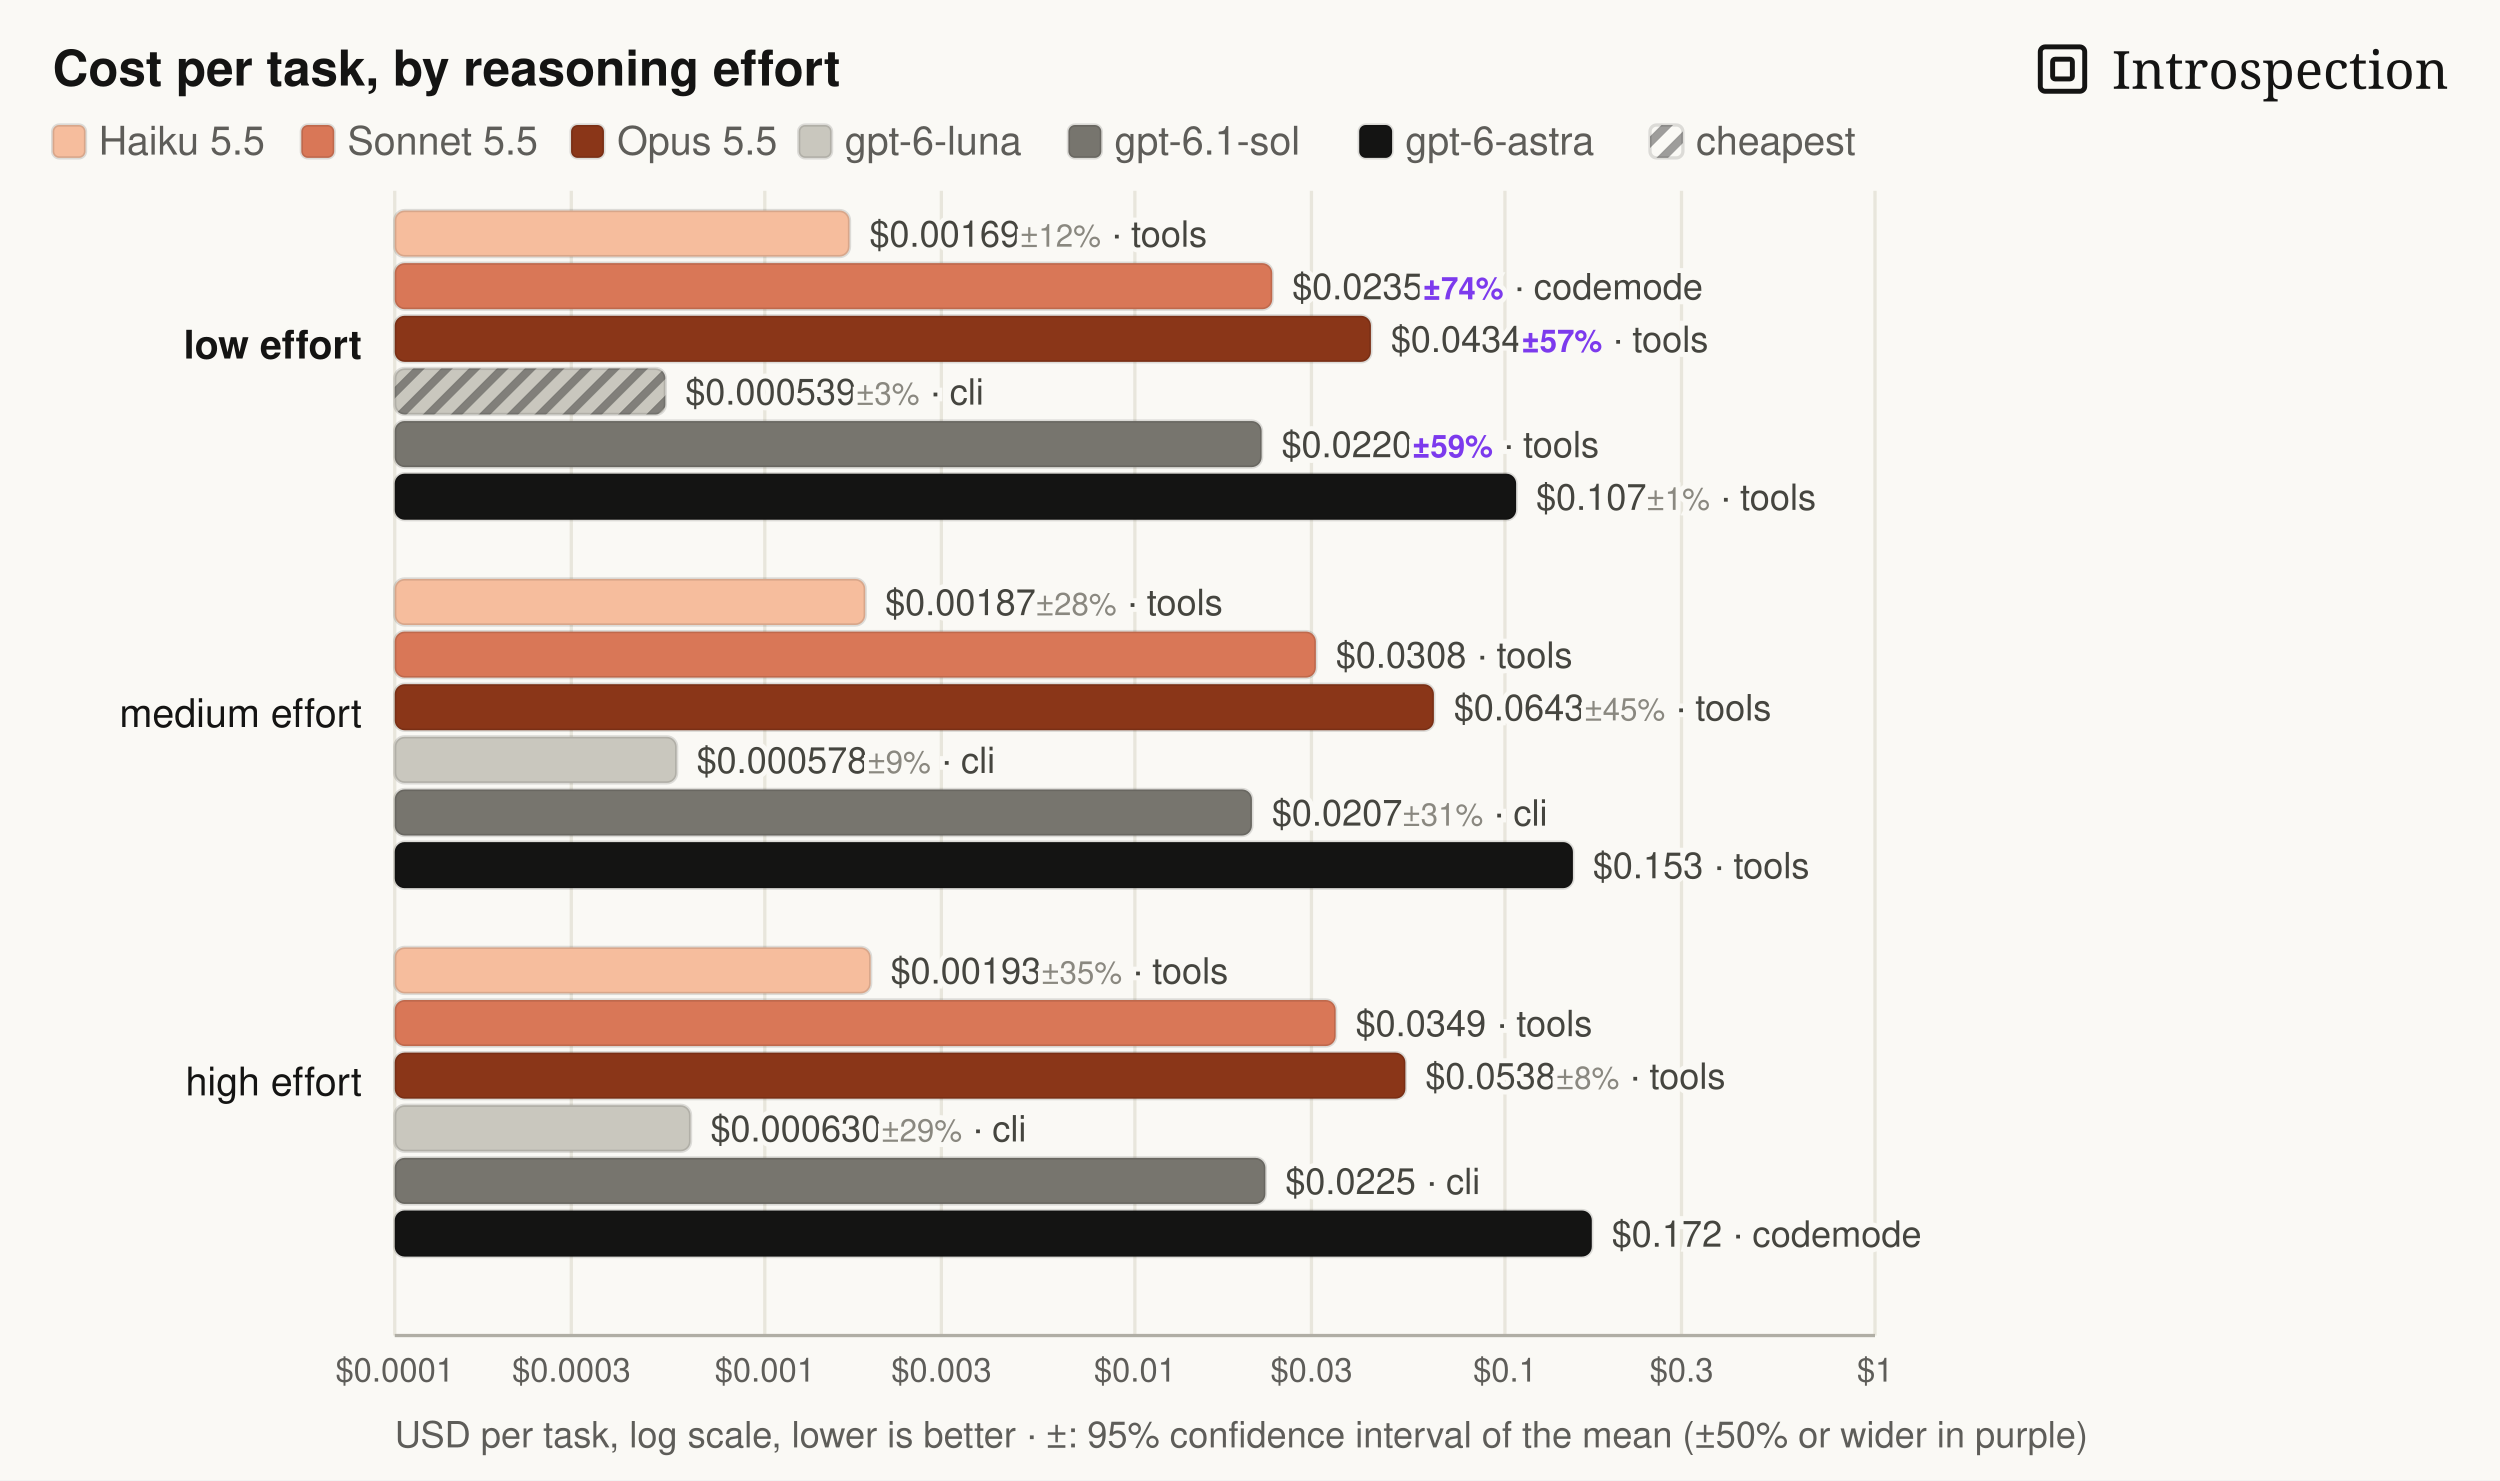
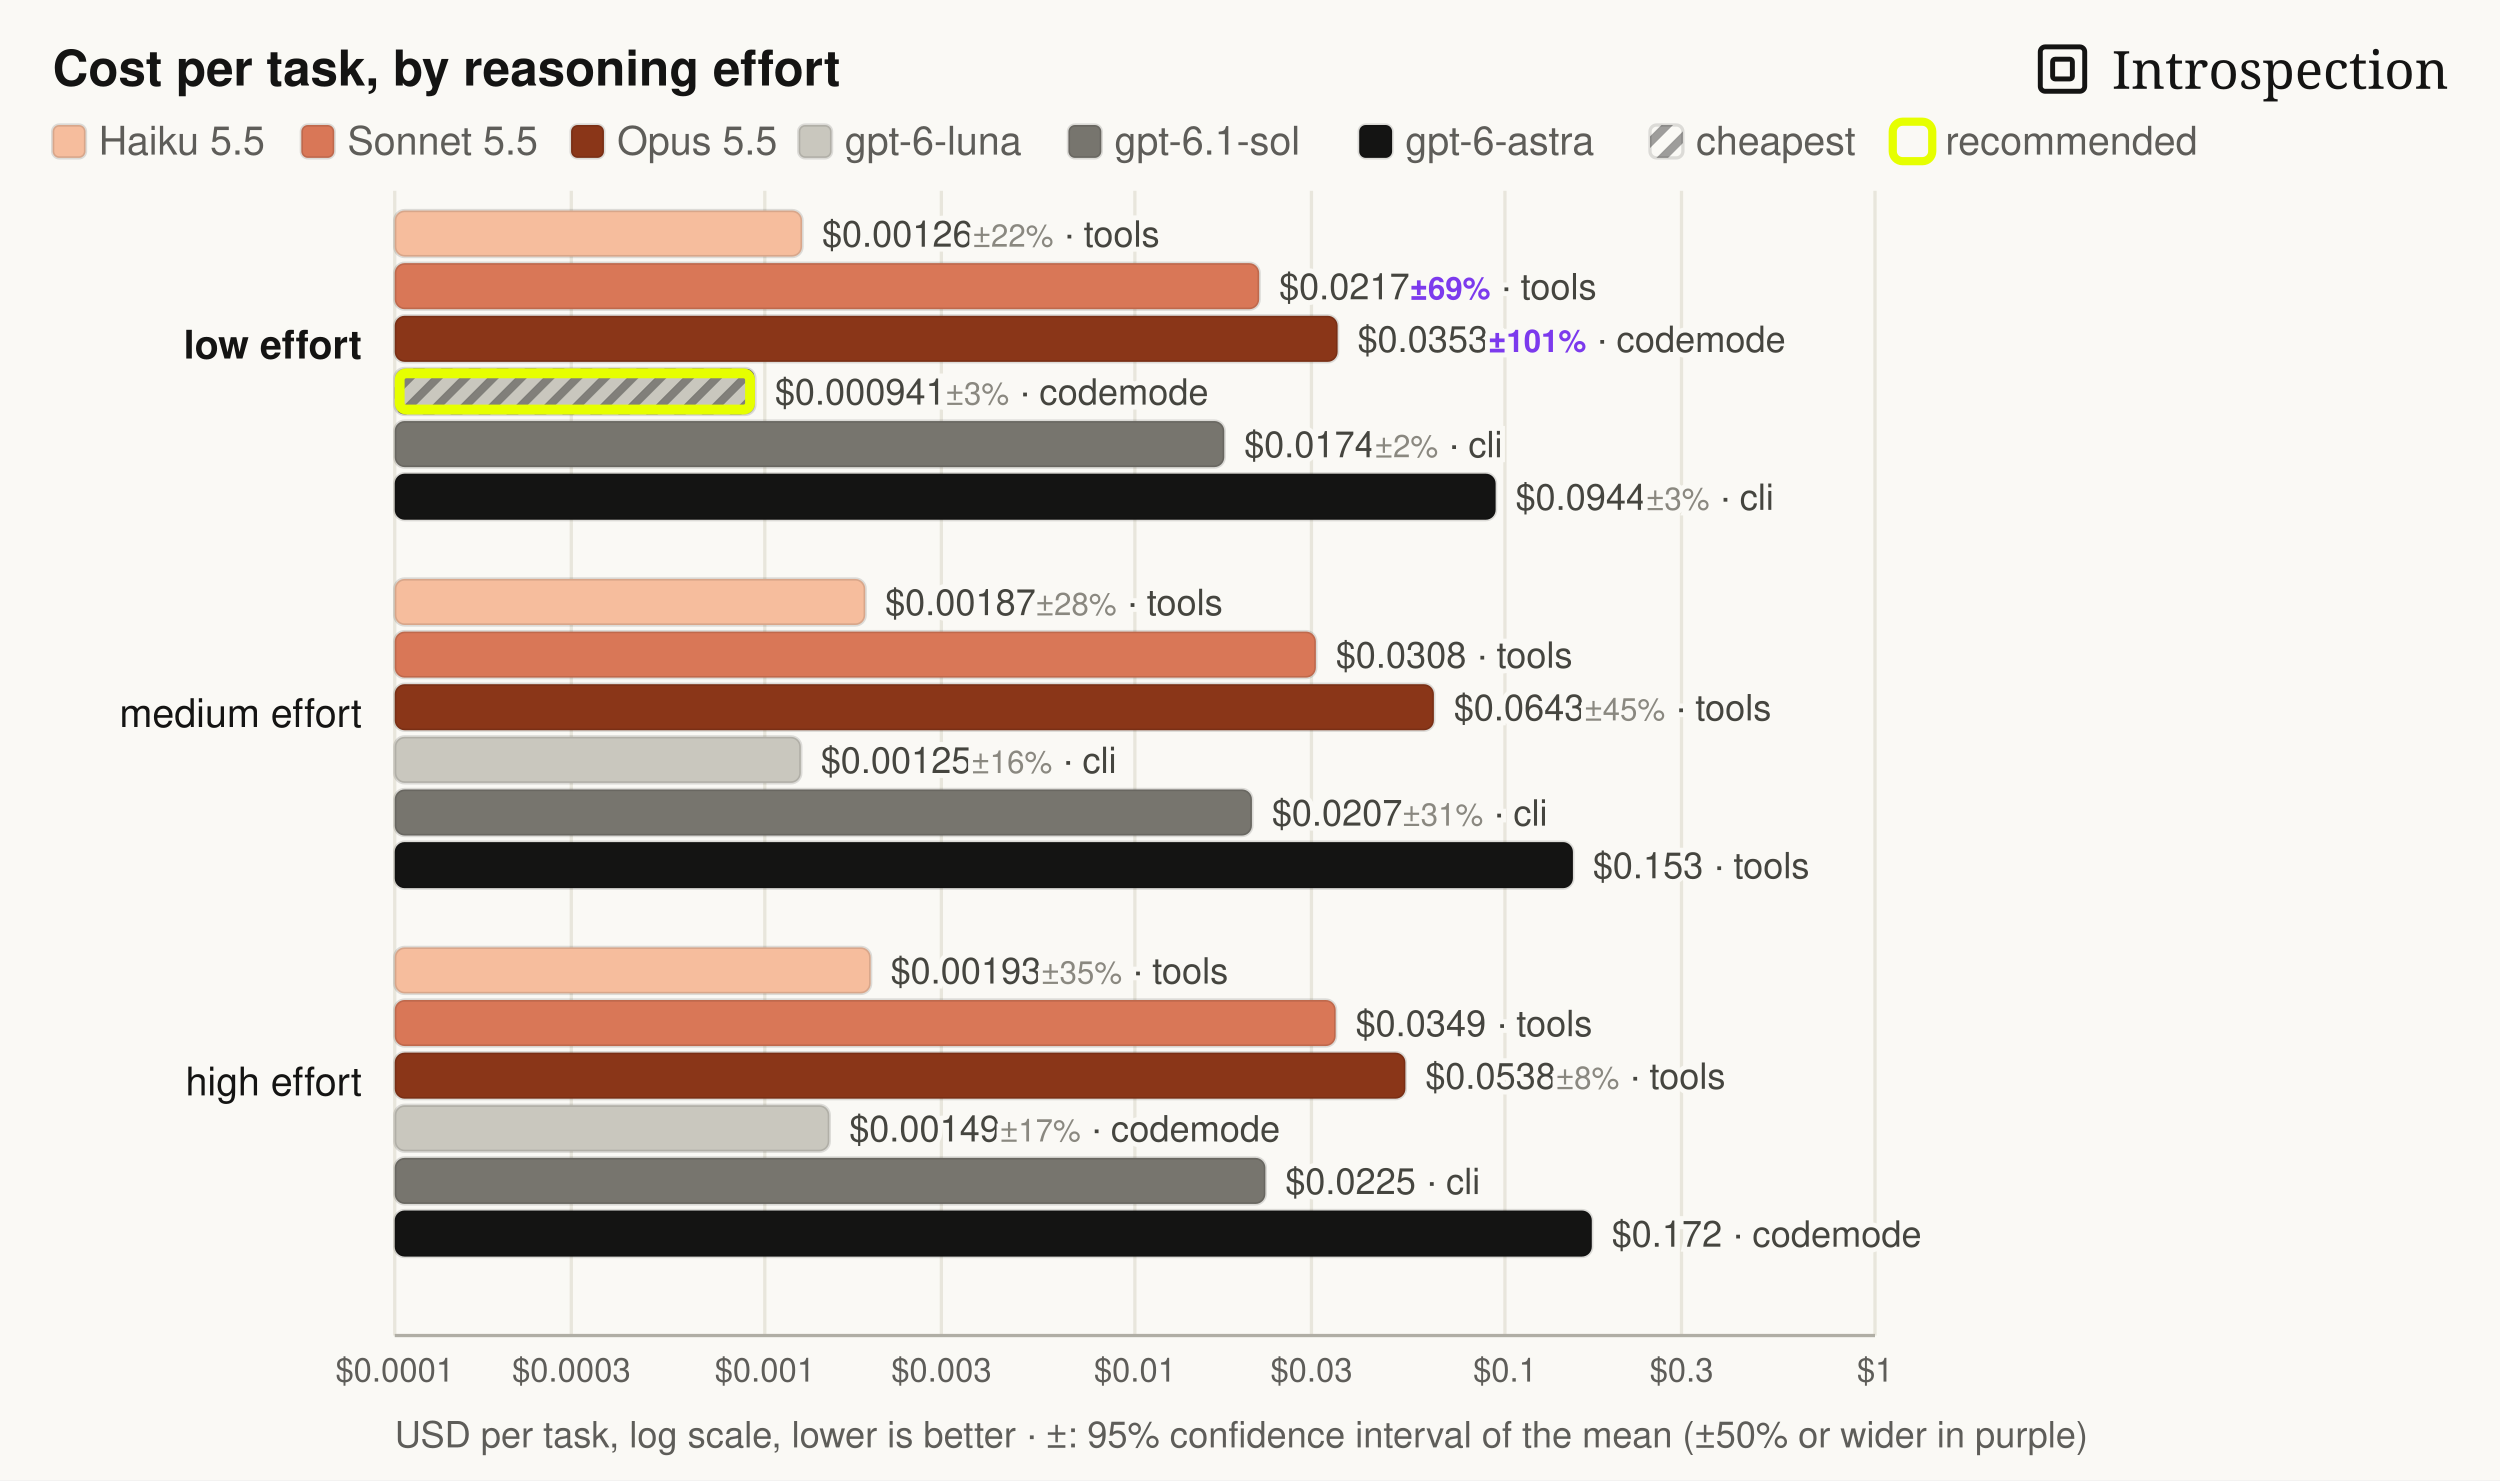
<svg xmlns="http://www.w3.org/2000/svg" width="760" height="450" viewBox="0 0 760 450" font-family="-apple-system, Segoe UI, Helvetica, Arial, sans-serif">
  <defs>
    <pattern id="win-light" patternUnits="userSpaceOnUse" width="6" height="6" patternTransform="rotate(45)">
      <rect width="2.5" height="6" fill="#141413" opacity="0.4" />
    </pattern>
    <pattern id="win-dark" patternUnits="userSpaceOnUse" width="6" height="6" patternTransform="rotate(45)">
      <rect width="2.5" height="6" fill="#ffffff" opacity="0.6" />
    </pattern>
  </defs>
  <rect width="760" height="450" fill="#faf9f5" />
  <text x="16" y="26" font-size="15" font-weight="600" fill="#141413">Cost per task, by reasoning effort</text>
  <g transform="translate(618 12) scale(0.75)" fill="none" stroke="#141413" stroke-width="2" stroke-linecap="round" stroke-linejoin="round">
    <rect x="3" y="3" width="18" height="18" rx="2" />
    <rect x="8" y="8" width="8" height="8" rx="1" />
  </g>
  <text x="642" y="27" font-size="16" font-family="Georgia, serif" fill="#141413">Introspection</text>
  <rect x="16" y="38" width="10" height="10" rx="2" fill="#f6bd9d" stroke="#0000001f" />
  <text x="30" y="47" font-size="12" fill="#5e5d59">Haiku 5.5</text>
  <rect x="91.6" y="38" width="10" height="10" rx="2" fill="#d97757" stroke="#0000001f" />
  <text x="105.6" y="47" font-size="12" fill="#5e5d59">Sonnet 5.5</text>
  <rect x="173.6" y="38" width="10" height="10" rx="2" fill="#8a3618" stroke="#0000001f" />
  <text x="187.6" y="47" font-size="12" fill="#5e5d59">Opus 5.5</text>
  <rect x="242.8" y="38" width="10" height="10" rx="2" fill="#c9c7be" stroke="#0000001f" />
  <text x="256.8" y="47" font-size="12" fill="#5e5d59">gpt-6-luna</text>
  <rect x="324.8" y="38" width="10" height="10" rx="2" fill="#77756e" stroke="#0000001f" />
  <text x="338.8" y="47" font-size="12" fill="#5e5d59">gpt-6.1-sol</text>
  <rect x="413.2" y="38" width="10" height="10" rx="2" fill="#141413" stroke="#0000001f" />
  <text x="427.2" y="47" font-size="12" fill="#5e5d59">gpt-6-astra</text>
  <rect x="501.6" y="38" width="10" height="10" rx="2" fill="url(#win-light)" stroke="#0000001f" />
  <text x="515.6" y="47" font-size="12" fill="#5e5d59">cheapest</text>
+   <rect x="575.4" y="37" width="12" height="12" rx="3" fill="none" stroke="#e6ff00" stroke-width="2.5" />
+   <text x="591.4" y="47" font-size="12" fill="#5e5d59">recommended</text>
  <line x1="120" y1="58" x2="120" y2="406" stroke="#e8e6dc" />
  <text x="120" y="420" font-size="10" text-anchor="middle" fill="#5e5d59">$0.0001</text>
  <line x1="173.676" y1="58" x2="173.676" y2="406" stroke="#e8e6dc" />
  <text x="173.676" y="420" font-size="10" text-anchor="middle" fill="#5e5d59">$0.0003</text>
  <line x1="232.5" y1="58" x2="232.5" y2="406" stroke="#e8e6dc" />
  <text x="232.5" y="420" font-size="10" text-anchor="middle" fill="#5e5d59">$0.001</text>
  <line x1="286.176" y1="58" x2="286.176" y2="406" stroke="#e8e6dc" />
  <text x="286.176" y="420" font-size="10" text-anchor="middle" fill="#5e5d59">$0.003</text>
  <line x1="345" y1="58" x2="345" y2="406" stroke="#e8e6dc" />
  <text x="345" y="420" font-size="10" text-anchor="middle" fill="#5e5d59">$0.01</text>
  <line x1="398.676" y1="58" x2="398.676" y2="406" stroke="#e8e6dc" />
  <text x="398.676" y="420" font-size="10" text-anchor="middle" fill="#5e5d59">$0.03</text>
  <line x1="457.5" y1="58" x2="457.5" y2="406" stroke="#e8e6dc" />
  <text x="457.5" y="420" font-size="10" text-anchor="middle" fill="#5e5d59">$0.1</text>
  <line x1="511.176" y1="58" x2="511.176" y2="406" stroke="#e8e6dc" />
  <text x="511.176" y="420" font-size="10" text-anchor="middle" fill="#5e5d59">$0.3</text>
  <line x1="570" y1="58" x2="570" y2="406" stroke="#e8e6dc" />
  <text x="570" y="420" font-size="10" text-anchor="middle" fill="#5e5d59">$1</text>
  <line x1="120" y1="406" x2="570" y2="406" stroke="#b0aea5" />
  <text x="110" y="109" font-size="12" text-anchor="end" fill="#141413" font-weight="600">low effort</text>
-   <rect x="120" y="64" width="138.252" height="14" rx="3" fill="#f6bd9d" stroke="#0000001f" data-href="https://artificialanalysis.ai/models/claude-haiku-5-5" />
-   <text x="264.252" y="75" font-size="11" stroke="#faf9f5" stroke-width="3" paint-order="stroke" fill="#45453f">$0.00169<tspan font-size="9.5" fill="#8a8880"> ±12%</tspan> · tools</text>
-   <rect x="120" y="80" width="266.763" height="14" rx="3" fill="#d97757" stroke="#0000001f" data-href="https://artificialanalysis.ai/models/claude-sonnet-5-5" />
-   <text x="392.763" y="91" font-size="11" stroke="#faf9f5" stroke-width="3" paint-order="stroke" fill="#45453f">$0.0235<tspan font-size="9.5" fill="#7c3aed" font-weight="600"> ±74%</tspan> · codemode</text>
-   <rect x="120" y="96" width="296.756" height="14" rx="3" fill="#8a3618" stroke="#0000001f" data-href="https://artificialanalysis.ai/models/claude-opus-5-5" />
-   <text x="422.756" y="107" font-size="11" stroke="#faf9f5" stroke-width="3" paint-order="stroke" fill="#45453f">$0.0434<tspan font-size="9.5" fill="#7c3aed" font-weight="600"> ±57%</tspan> · tools</text>
-   <rect x="120" y="112" width="82.271" height="14" rx="3" fill="#c9c7be" stroke="#0000001f" data-href="https://artificialanalysis.ai/models/gpt-6-luna" />
-   <rect x="120" y="112" width="82.271" height="14" rx="3" fill="url(#win-light)" pointer-events="none" />
-   <text x="208.271" y="123" font-size="11" stroke="#faf9f5" stroke-width="3" paint-order="stroke" fill="#45453f">$0.000539<tspan font-size="9.5" fill="#8a8880"> ±3%</tspan> · cli</text>
-   <rect x="120" y="128" width="263.531" height="14" rx="3" fill="#77756e" stroke="#0000001f" data-href="https://artificialanalysis.ai/models/gpt-6-1-sol" />
-   <text x="389.531" y="139" font-size="11" stroke="#faf9f5" stroke-width="3" paint-order="stroke" fill="#45453f">$0.0220<tspan font-size="9.5" fill="#7c3aed" font-weight="600"> ±59%</tspan> · tools</text>
-   <rect x="120" y="144" width="340.901" height="14" rx="3" fill="#141413" stroke="#0000001f" data-href="https://artificialanalysis.ai/models/gpt-6-astra" />
-   <text x="466.901" y="155" font-size="11" stroke="#faf9f5" stroke-width="3" paint-order="stroke" fill="#45453f">$0.107<tspan font-size="9.5" fill="#8a8880"> ±1%</tspan> · tools</text>
+   <rect x="120" y="64" width="123.828" height="14" rx="3" fill="#f6bd9d" stroke="#0000001f" data-href="https://artificialanalysis.ai/models/claude-haiku-5-5" />
+   <text x="249.828" y="75" font-size="11" stroke="#faf9f5" stroke-width="3" paint-order="stroke" fill="#45453f">$0.00126<tspan font-size="9.5" fill="#8a8880"> ±22%</tspan> · tools</text>
+   <rect x="120" y="80" width="262.789" height="14" rx="3" fill="#d97757" stroke="#0000001f" data-href="https://artificialanalysis.ai/models/claude-sonnet-5-5" />
+   <text x="388.789" y="91" font-size="11" stroke="#faf9f5" stroke-width="3" paint-order="stroke" fill="#45453f">$0.0217<tspan font-size="9.5" fill="#7c3aed" font-weight="600"> ±69%</tspan> · tools</text>
+   <rect x="120" y="96" width="286.636" height="14" rx="3" fill="#8a3618" stroke="#0000001f" data-href="https://artificialanalysis.ai/models/claude-opus-5-5" />
+   <text x="412.636" y="107" font-size="11" stroke="#faf9f5" stroke-width="3" paint-order="stroke" fill="#45453f">$0.0353<tspan font-size="9.5" fill="#7c3aed" font-weight="600"> ±101%</tspan> · codemode</text>
+   <rect x="120" y="112" width="109.51" height="14" rx="3" fill="#c9c7be" stroke="#0000001f" data-href="https://artificialanalysis.ai/models/gpt-6-luna" />
+   <rect x="120" y="112" width="109.51" height="14" rx="3" fill="url(#win-light)" pointer-events="none" />
+   <rect x="121.5" y="113.5" width="106.51" height="11" rx="2" fill="none" stroke="#e6ff00" stroke-width="3" pointer-events="none" />
+   <text x="235.51" y="123" font-size="11" stroke="#faf9f5" stroke-width="3" paint-order="stroke" fill="#45453f">$0.000941<tspan font-size="9.5" fill="#8a8880"> ±3%</tspan> · codemode</text>
+   <rect x="120" y="128" width="252.176" height="14" rx="3" fill="#77756e" stroke="#0000001f" data-href="https://artificialanalysis.ai/models/gpt-6-1-sol" />
+   <text x="378.176" y="139" font-size="11" stroke="#faf9f5" stroke-width="3" paint-order="stroke" fill="#45453f">$0.0174<tspan font-size="9.5" fill="#8a8880"> ±2%</tspan> · cli</text>
+   <rect x="120" y="144" width="334.668" height="14" rx="3" fill="#141413" stroke="#0000001f" data-href="https://artificialanalysis.ai/models/gpt-6-astra" />
+   <text x="460.668" y="155" font-size="11" stroke="#faf9f5" stroke-width="3" paint-order="stroke" fill="#45453f">$0.0944<tspan font-size="9.5" fill="#8a8880"> ±3%</tspan> · cli</text>
  <text x="110" y="221" font-size="12" text-anchor="end" fill="#141413" font-weight="400">medium effort</text>
  <rect x="120" y="176" width="143.021" height="14" rx="3" fill="#f6bd9d" stroke="#0000001f" data-href="https://artificialanalysis.ai/models/claude-haiku-5-5" />
  <text x="269.021" y="187" font-size="11" stroke="#faf9f5" stroke-width="3" paint-order="stroke" fill="#45453f">$0.00187<tspan font-size="9.5" fill="#8a8880"> ±28%</tspan> · tools</text>
  <rect x="120" y="192" width="280.025" height="14" rx="3" fill="#d97757" stroke="#0000001f" data-href="https://artificialanalysis.ai/models/claude-sonnet-5-5" />
  <text x="406.025" y="203" font-size="11" stroke="#faf9f5" stroke-width="3" paint-order="stroke" fill="#45453f">$0.0308 · tools</text>
  <rect x="120" y="208" width="315.901" height="14" rx="3" fill="#8a3618" stroke="#0000001f" data-href="https://artificialanalysis.ai/models/claude-opus-5-5" />
  <text x="441.901" y="219" font-size="11" stroke="#faf9f5" stroke-width="3" paint-order="stroke" fill="#45453f">$0.0643<tspan font-size="9.5" fill="#8a8880"> ±45%</tspan> · tools</text>
-   <rect x="120" y="224" width="85.708" height="14" rx="3" fill="#c9c7be" stroke="#0000001f" data-href="https://artificialanalysis.ai/models/gpt-6-luna" />
-   <text x="211.708" y="235" font-size="11" stroke="#faf9f5" stroke-width="3" paint-order="stroke" fill="#45453f">$0.000578<tspan font-size="9.5" fill="#8a8880"> ±9%</tspan> · cli</text>
+   <rect x="120" y="224" width="123.457" height="14" rx="3" fill="#c9c7be" stroke="#0000001f" data-href="https://artificialanalysis.ai/models/gpt-6-luna" />
+   <text x="249.457" y="235" font-size="11" stroke="#faf9f5" stroke-width="3" paint-order="stroke" fill="#45453f">$0.00125<tspan font-size="9.5" fill="#8a8880"> ±16%</tspan> · cli</text>
  <rect x="120" y="240" width="260.585" height="14" rx="3" fill="#77756e" stroke="#0000001f" data-href="https://artificialanalysis.ai/models/gpt-6-1-sol" />
  <text x="386.585" y="251" font-size="11" stroke="#faf9f5" stroke-width="3" paint-order="stroke" fill="#45453f">$0.0207<tspan font-size="9.5" fill="#8a8880"> ±31%</tspan> · cli</text>
  <rect x="120" y="256" width="358.163" height="14" rx="3" fill="#141413" stroke="#0000001f" data-href="https://artificialanalysis.ai/models/gpt-6-astra" />
  <text x="484.163" y="267" font-size="11" stroke="#faf9f5" stroke-width="3" paint-order="stroke" fill="#45453f">$0.153 · tools</text>
  <text x="110" y="333" font-size="12" text-anchor="end" fill="#141413" font-weight="400">high effort</text>
  <rect x="120" y="288" width="144.683" height="14" rx="3" fill="#f6bd9d" stroke="#0000001f" data-href="https://artificialanalysis.ai/models/claude-haiku-5-5" />
  <text x="270.683" y="299" font-size="11" stroke="#faf9f5" stroke-width="3" paint-order="stroke" fill="#45453f">$0.00193<tspan font-size="9.5" fill="#8a8880"> ±35%</tspan> · tools</text>
  <rect x="120" y="304" width="286.044" height="14" rx="3" fill="#d97757" stroke="#0000001f" data-href="https://artificialanalysis.ai/models/claude-sonnet-5-5" />
  <text x="412.044" y="315" font-size="11" stroke="#faf9f5" stroke-width="3" paint-order="stroke" fill="#45453f">$0.0349 · tools</text>
  <rect x="120" y="320" width="307.241" height="14" rx="3" fill="#8a3618" stroke="#0000001f" data-href="https://artificialanalysis.ai/models/claude-opus-5-5" />
  <text x="433.241" y="331" font-size="11" stroke="#faf9f5" stroke-width="3" paint-order="stroke" fill="#45453f">$0.0538<tspan font-size="9.5" fill="#8a8880"> ±8%</tspan> · tools</text>
-   <rect x="120" y="336" width="89.928" height="14" rx="3" fill="#c9c7be" stroke="#0000001f" data-href="https://artificialanalysis.ai/models/gpt-6-luna" />
-   <text x="215.928" y="347" font-size="11" stroke="#faf9f5" stroke-width="3" paint-order="stroke" fill="#45453f">$0.000630<tspan font-size="9.5" fill="#8a8880"> ±29%</tspan> · cli</text>
+   <rect x="120" y="336" width="132.112" height="14" rx="3" fill="#c9c7be" stroke="#0000001f" data-href="https://artificialanalysis.ai/models/gpt-6-luna" />
+   <text x="258.112" y="347" font-size="11" stroke="#faf9f5" stroke-width="3" paint-order="stroke" fill="#45453f">$0.00149<tspan font-size="9.5" fill="#8a8880"> ±17%</tspan> · codemode</text>
  <rect x="120" y="352" width="264.674" height="14" rx="3" fill="#77756e" stroke="#0000001f" data-href="https://artificialanalysis.ai/models/gpt-6-1-sol" />
  <text x="390.674" y="363" font-size="11" stroke="#faf9f5" stroke-width="3" paint-order="stroke" fill="#45453f">$0.0225 · cli</text>
  <rect x="120" y="368" width="363.903" height="14" rx="3" fill="#141413" stroke="#0000001f" data-href="https://artificialanalysis.ai/models/gpt-6-astra" />
  <text x="489.903" y="379" font-size="11" stroke="#faf9f5" stroke-width="3" paint-order="stroke" fill="#45453f">$0.172 · codemode</text>
  <text x="120" y="440" font-size="11" fill="#5e5d59">USD per task, log scale, lower is better · ±: 95% confidence interval of the mean (±50% or wider in purple)</text>
</svg>
